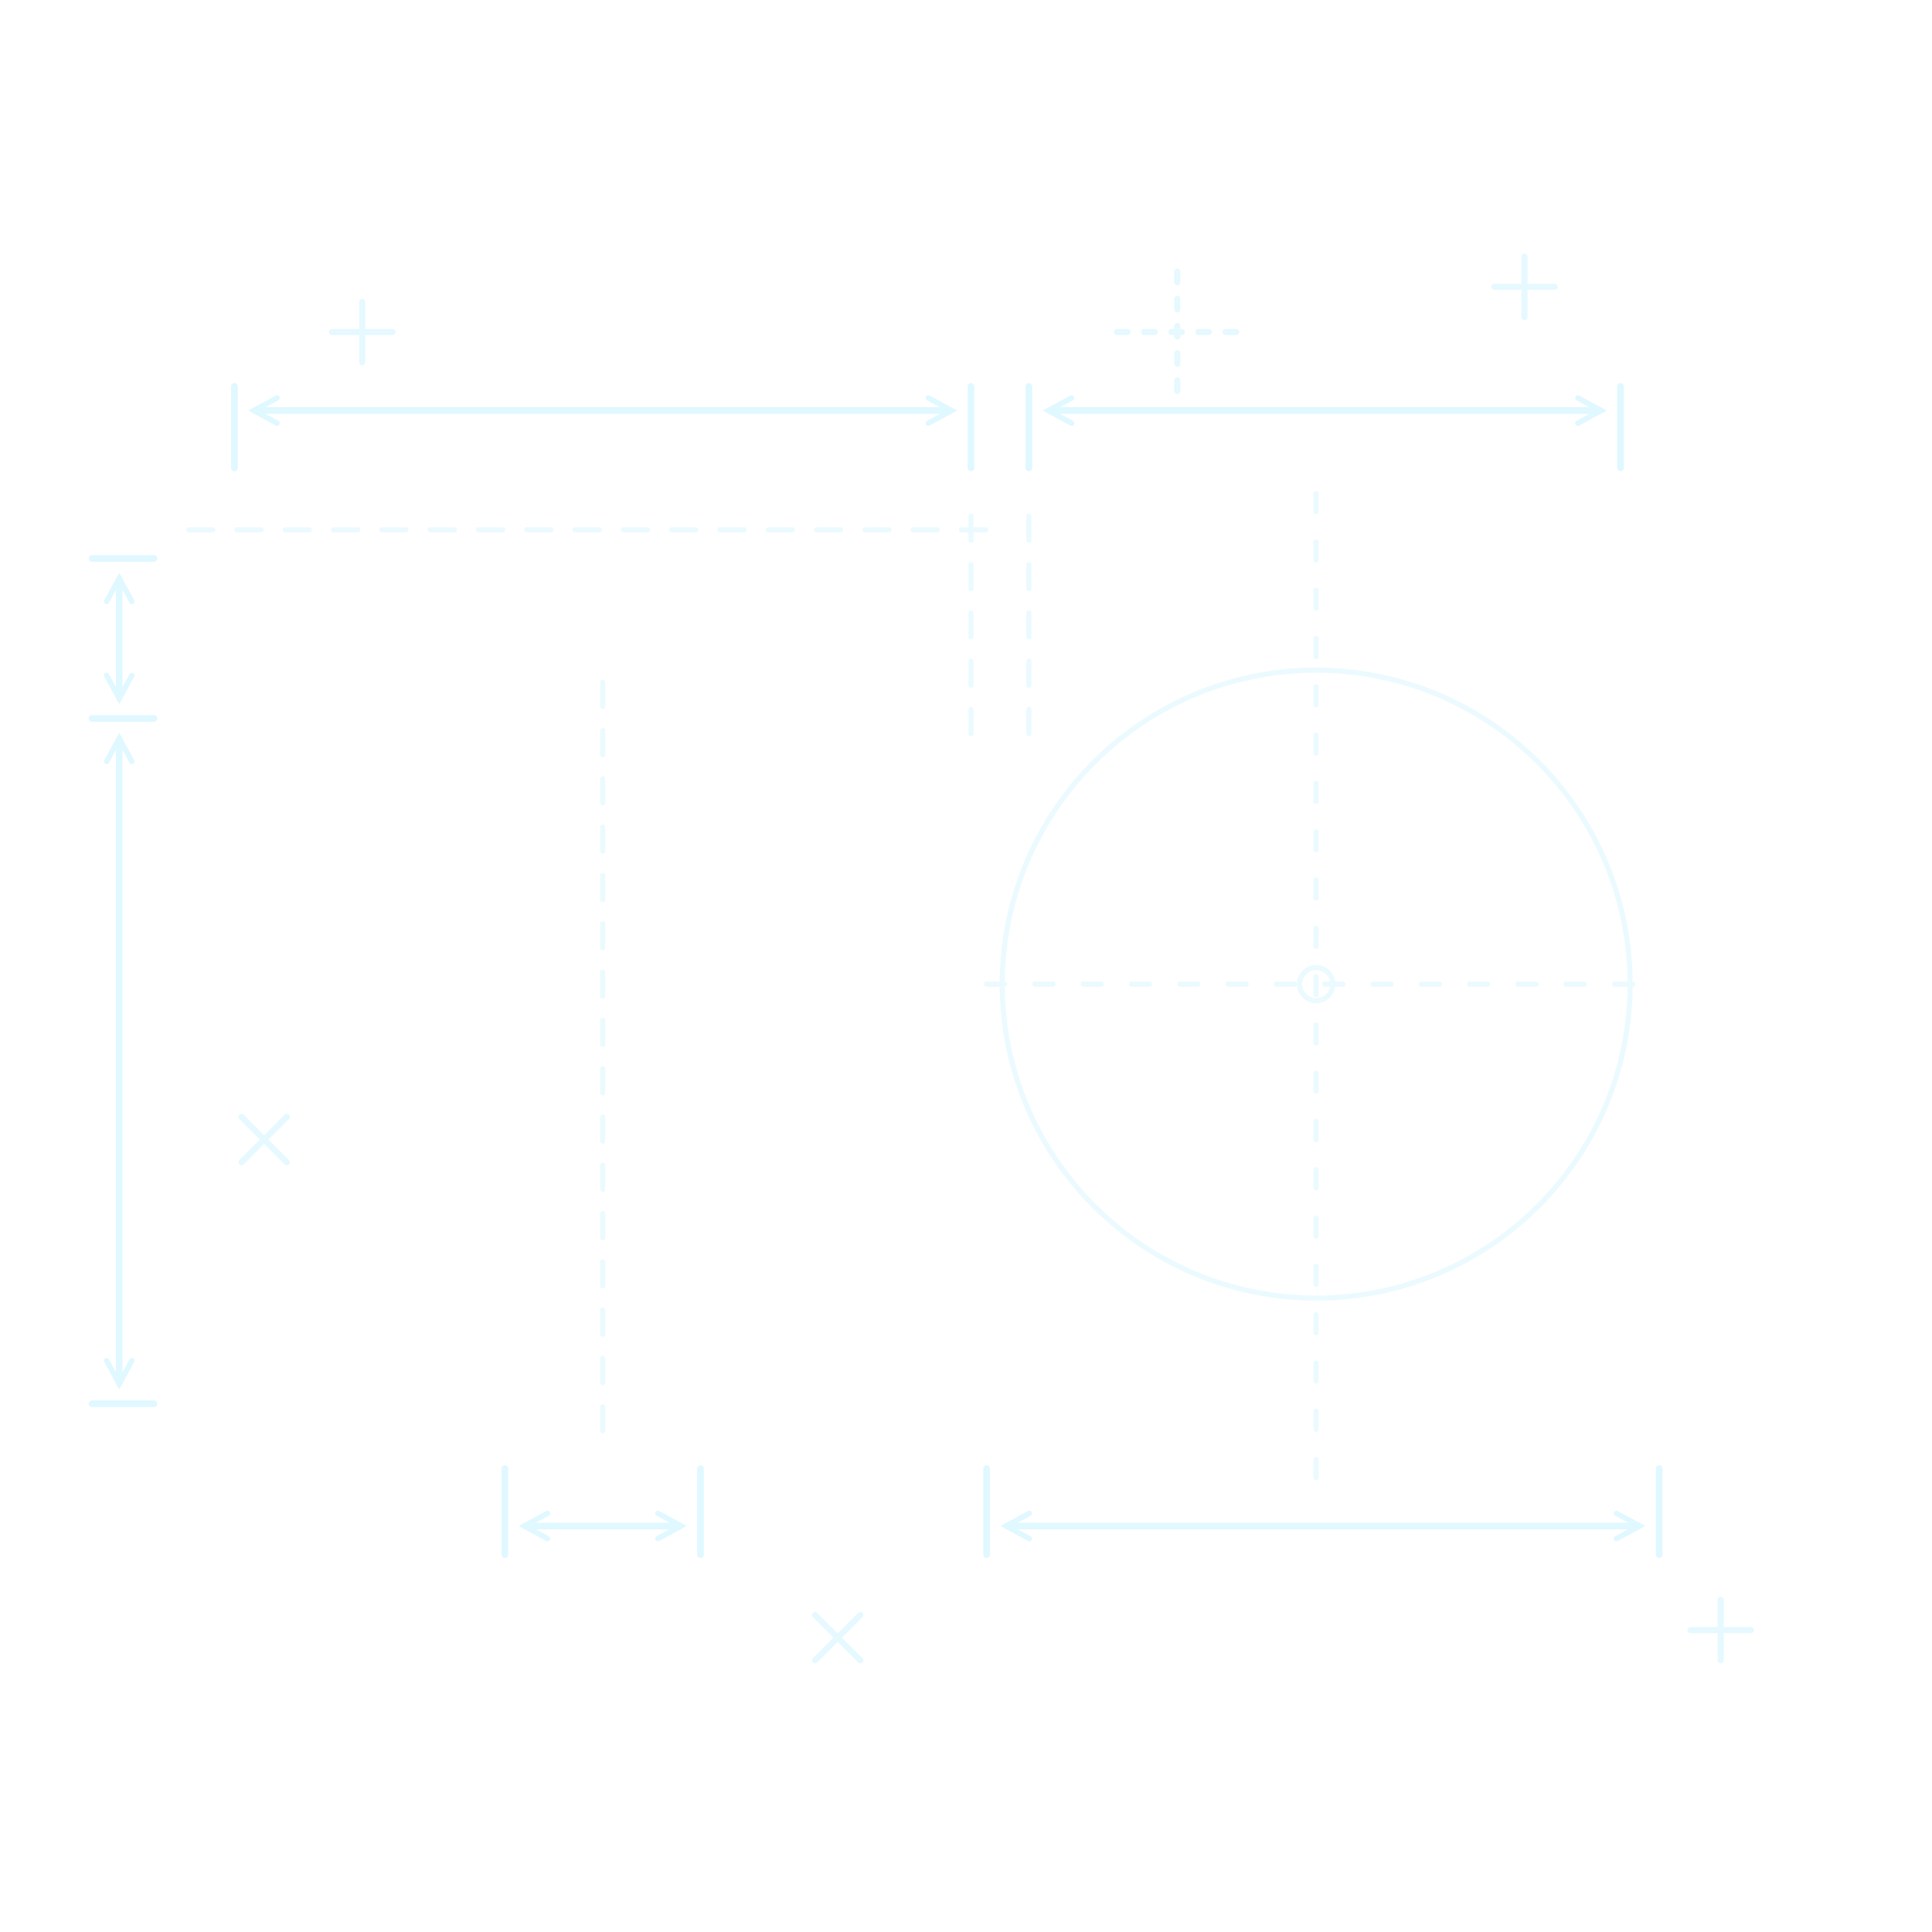
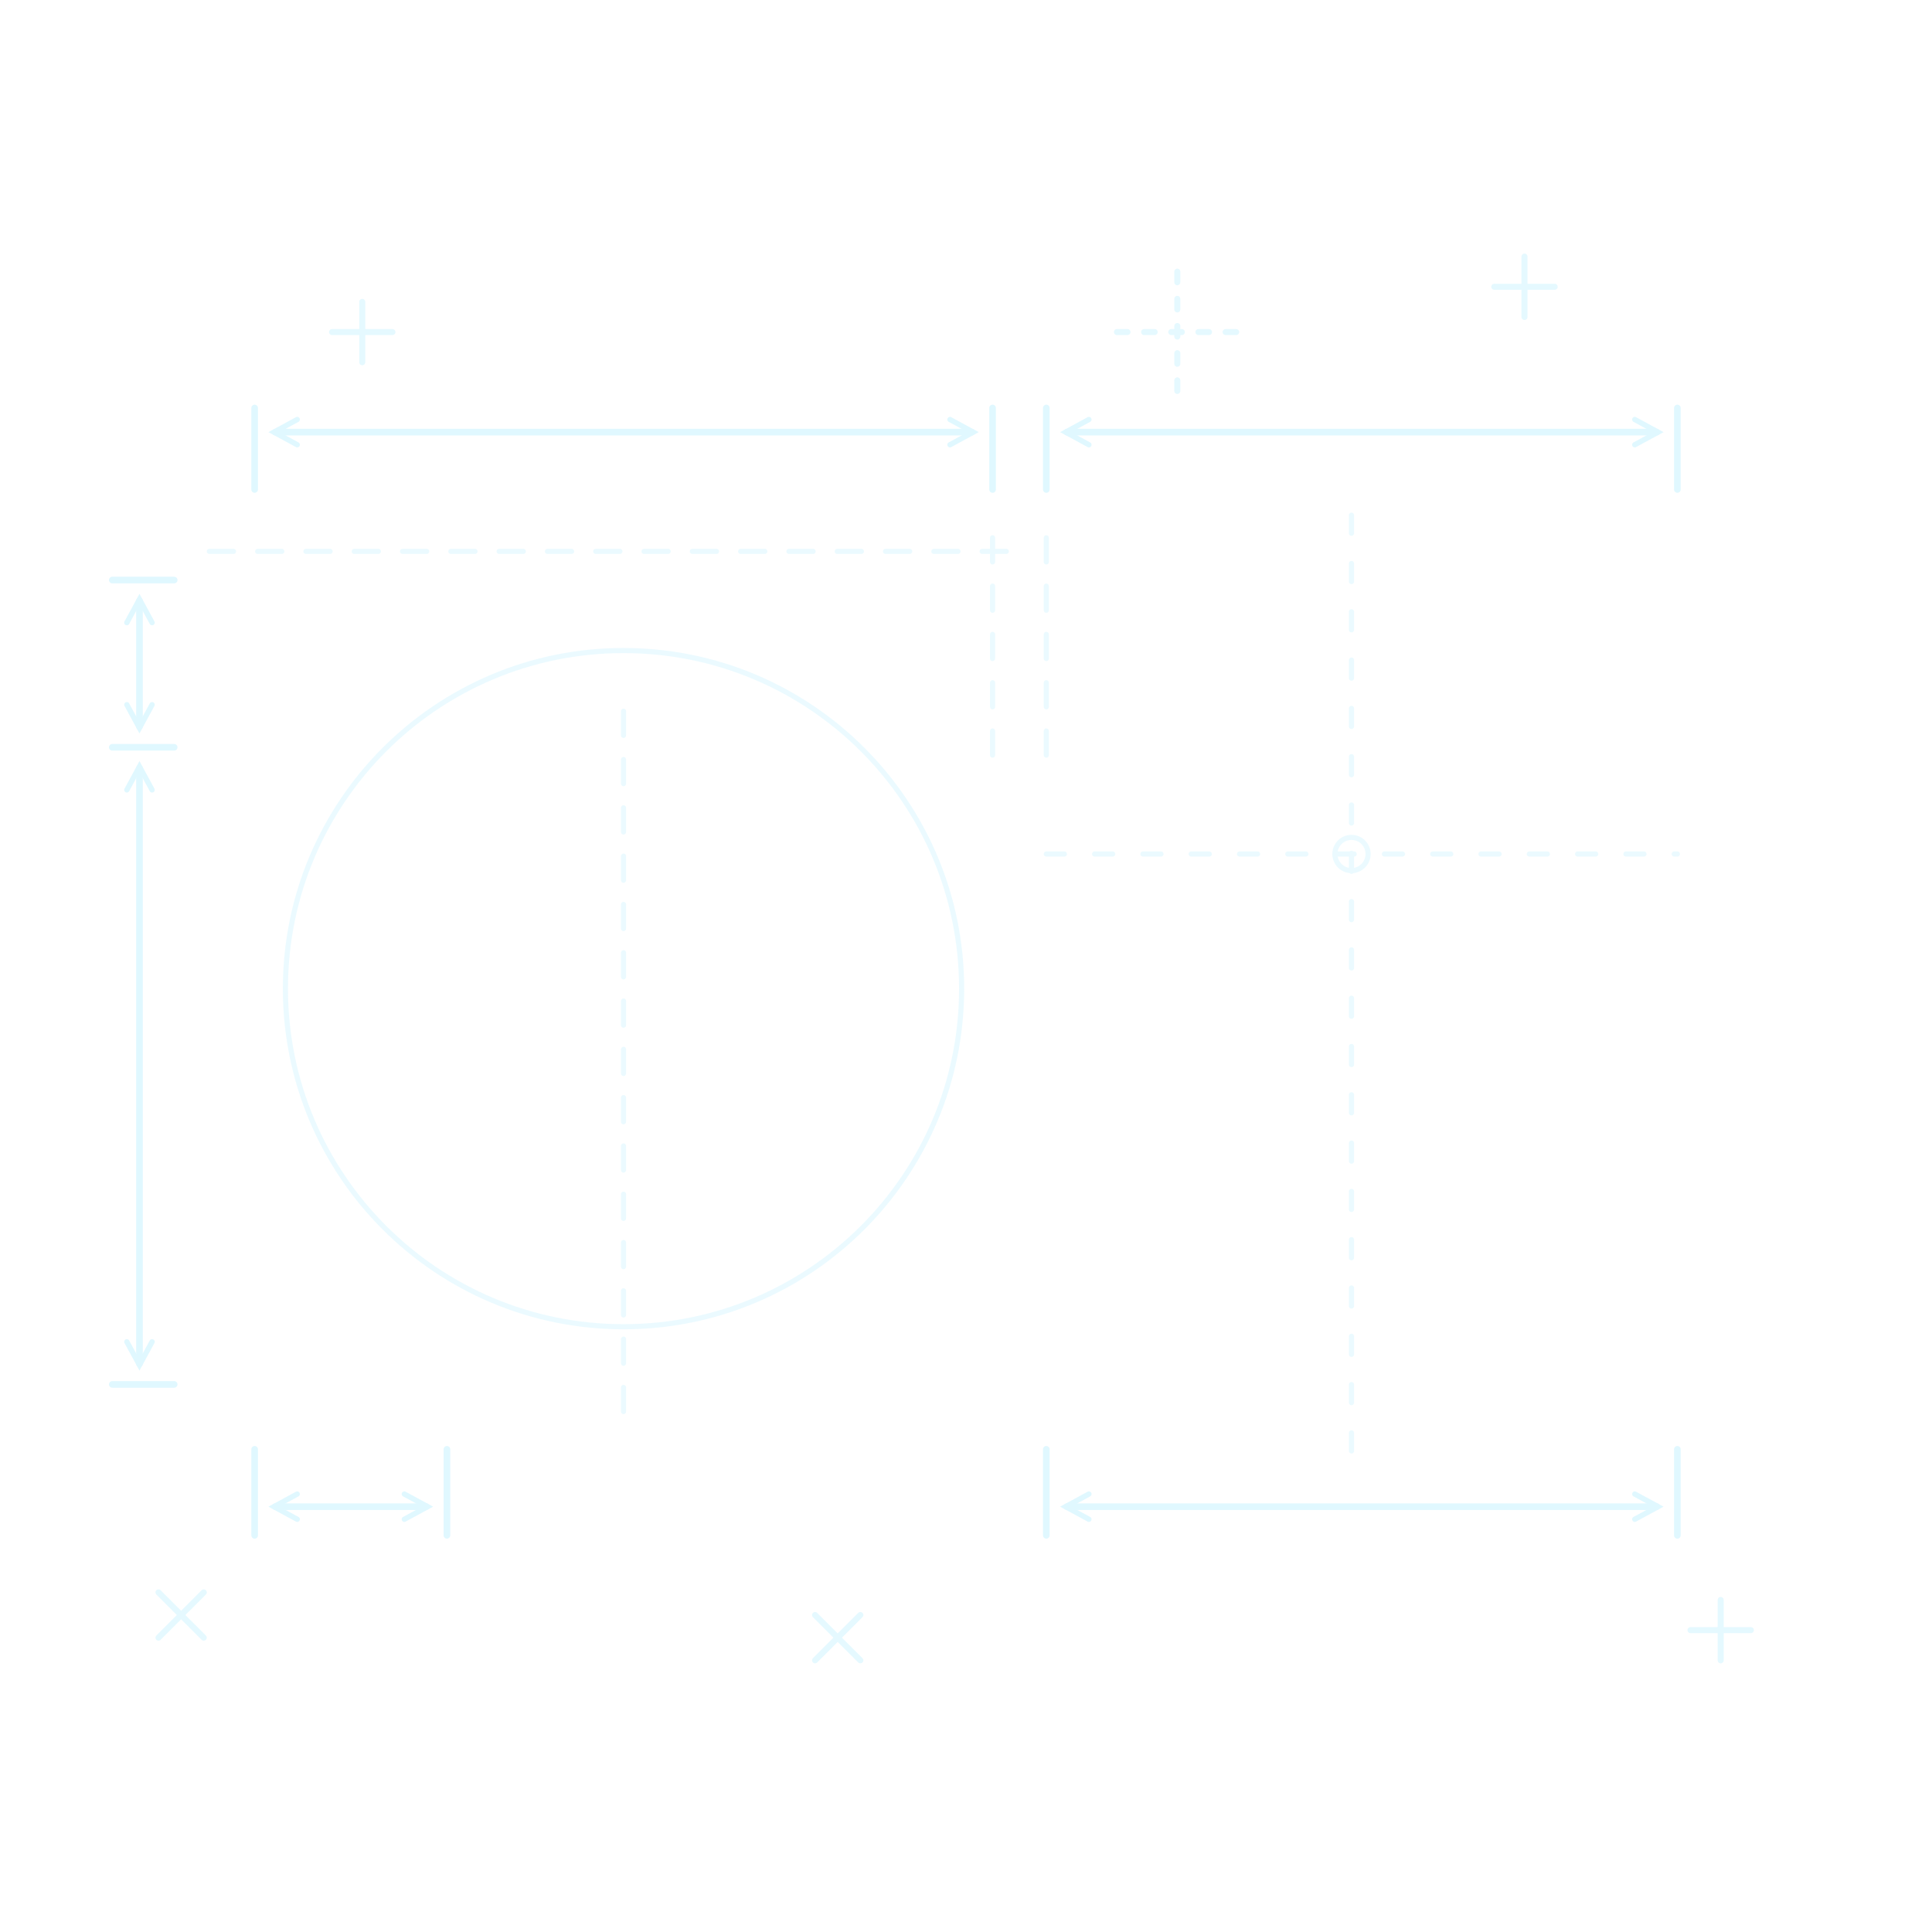
<svg xmlns="http://www.w3.org/2000/svg" width="128" height="128" viewBox="0 0 128 128" fill="none">
  <defs>
    <marker id="arrowStart" markerWidth="5" markerHeight="5" refX="1.2" refY="2.5" orient="auto" markerUnits="strokeWidth">
      <path d="M4.5 0.6L1 2.5L4.5 4.4" fill="none" stroke="#DDF7FF" stroke-width="0.8" stroke-linecap="round" />
    </marker>
    <marker id="arrowEnd" markerWidth="5" markerHeight="5" refX="3.8" refY="2.5" orient="auto" markerUnits="strokeWidth">
      <path d="M0.5 0.6L4 2.5L0.5 4.4" fill="none" stroke="#DDF7FF" stroke-width="0.8" stroke-linecap="round" />
    </marker>
  </defs>
  <g stroke="#DDF7FF" stroke-linecap="round" stroke-linejoin="round">
    <g opacity="0.9" stroke-width="0.44">
-       <path d="M15.531 31V25.6M64.331 31V25.6M68.165 31V25.6M107.365 31V25.6" />
-       <path d="M16.9 27.2H62.96" marker-start="url(#arrowStart)" marker-end="url(#arrowEnd)" />
-       <path d="M69.54 27.2H105.99" marker-start="url(#arrowStart)" marker-end="url(#arrowEnd)" />
-       <path d="M33.451 97.3V103M46.411 97.3V103M65.365 97.3V103M109.925 97.3V103" />
-       <path d="M34.82 101.1H45.04" marker-start="url(#arrowStart)" marker-end="url(#arrowEnd)" />
-       <path d="M66.74 101.1H108.55" marker-start="url(#arrowStart)" marker-end="url(#arrowEnd)" />
-       <path d="M10.2 37H6.1M10.2 47.6H6.1M10.2 93H6.1" />
-       <path d="M7.9 38.4V46.2" marker-start="url(#arrowStart)" marker-end="url(#arrowEnd)" />
-       <path d="M7.9 49V91.6" marker-start="url(#arrowStart)" marker-end="url(#arrowEnd)" />
+       <path d="M16.87 32.43V27.03M65.76 32.43V27.03M69.32 32.43V27.03M111.13 32.43V27.03" />
+       <path d="M18.24 28.63H64.39" marker-start="url(#arrowStart)" marker-end="url(#arrowEnd)" />
+       <path d="M70.69 28.63H109.76" marker-start="url(#arrowStart)" marker-end="url(#arrowEnd)" />
+       <path d="M16.87 96.02V101.72M29.61 96.02V101.72M69.32 96.02V101.72M111.13 96.02V101.72" />
+       <path d="M18.24 99.82H28.24" marker-start="url(#arrowStart)" marker-end="url(#arrowEnd)" />
+       <path d="M70.69 99.82H109.76" marker-start="url(#arrowStart)" marker-end="url(#arrowEnd)" />
+       <path d="M11.54 38.43H7.44M11.54 49.51H7.44M11.54 91.72H7.44" />
+       <path d="M9.24 39.8V48.14" marker-start="url(#arrowStart)" marker-end="url(#arrowEnd)" />
+       <path d="M9.24 50.88V90.35" marker-start="url(#arrowStart)" marker-end="url(#arrowEnd)" />
    </g>
    <g opacity="0.58" stroke-width="0.34">
-       <path d="M12.5 35.1H66.8M39.931 94.8V44.5M64.331 34.2V49.9M68.165 34.2V49.9" stroke-dasharray="1.6 1.6" />
-       <path d="M65.365 65.2H109.925M87.2 32.7V98.2" stroke-dasharray="1.2 2" />
-       <circle cx="87.2" cy="65.2" r="20.8" />
-       <circle cx="87.2" cy="65.2" r="1.1" />
+       <path d="M13.87 36.53H68.26M41.31 93.52V45.93M65.76 35.63V51.33M69.32 35.63V51.33" stroke-dasharray="1.6 1.6" />
+       <path d="M69.32 56.58H111.13M89.54 34.13V96.92" stroke-dasharray="1.2 2" />
+       <circle cx="41.31" cy="65.5" r="22.4" />
+       <circle cx="89.54" cy="56.58" r="1.1" />
    </g>
    <g opacity="0.76" stroke-width="0.4">
      <path d="M24 20V24M22 22H26M101 17V21M99 19H103M114 106V110M112 108H116" />
-       <path d="M54 107L57 110M57 107L54 110M16 74L19 77M19 74L16 77" />
+       <path d="M54 107L57 110M57 107L54 110M10.5 105.5L13.5 108.5M13.5 105.5L10.5 108.5" />
      <path d="M74 22H82M78 18V26" stroke-dasharray="0.7 1.1" />
    </g>
  </g>
</svg>
